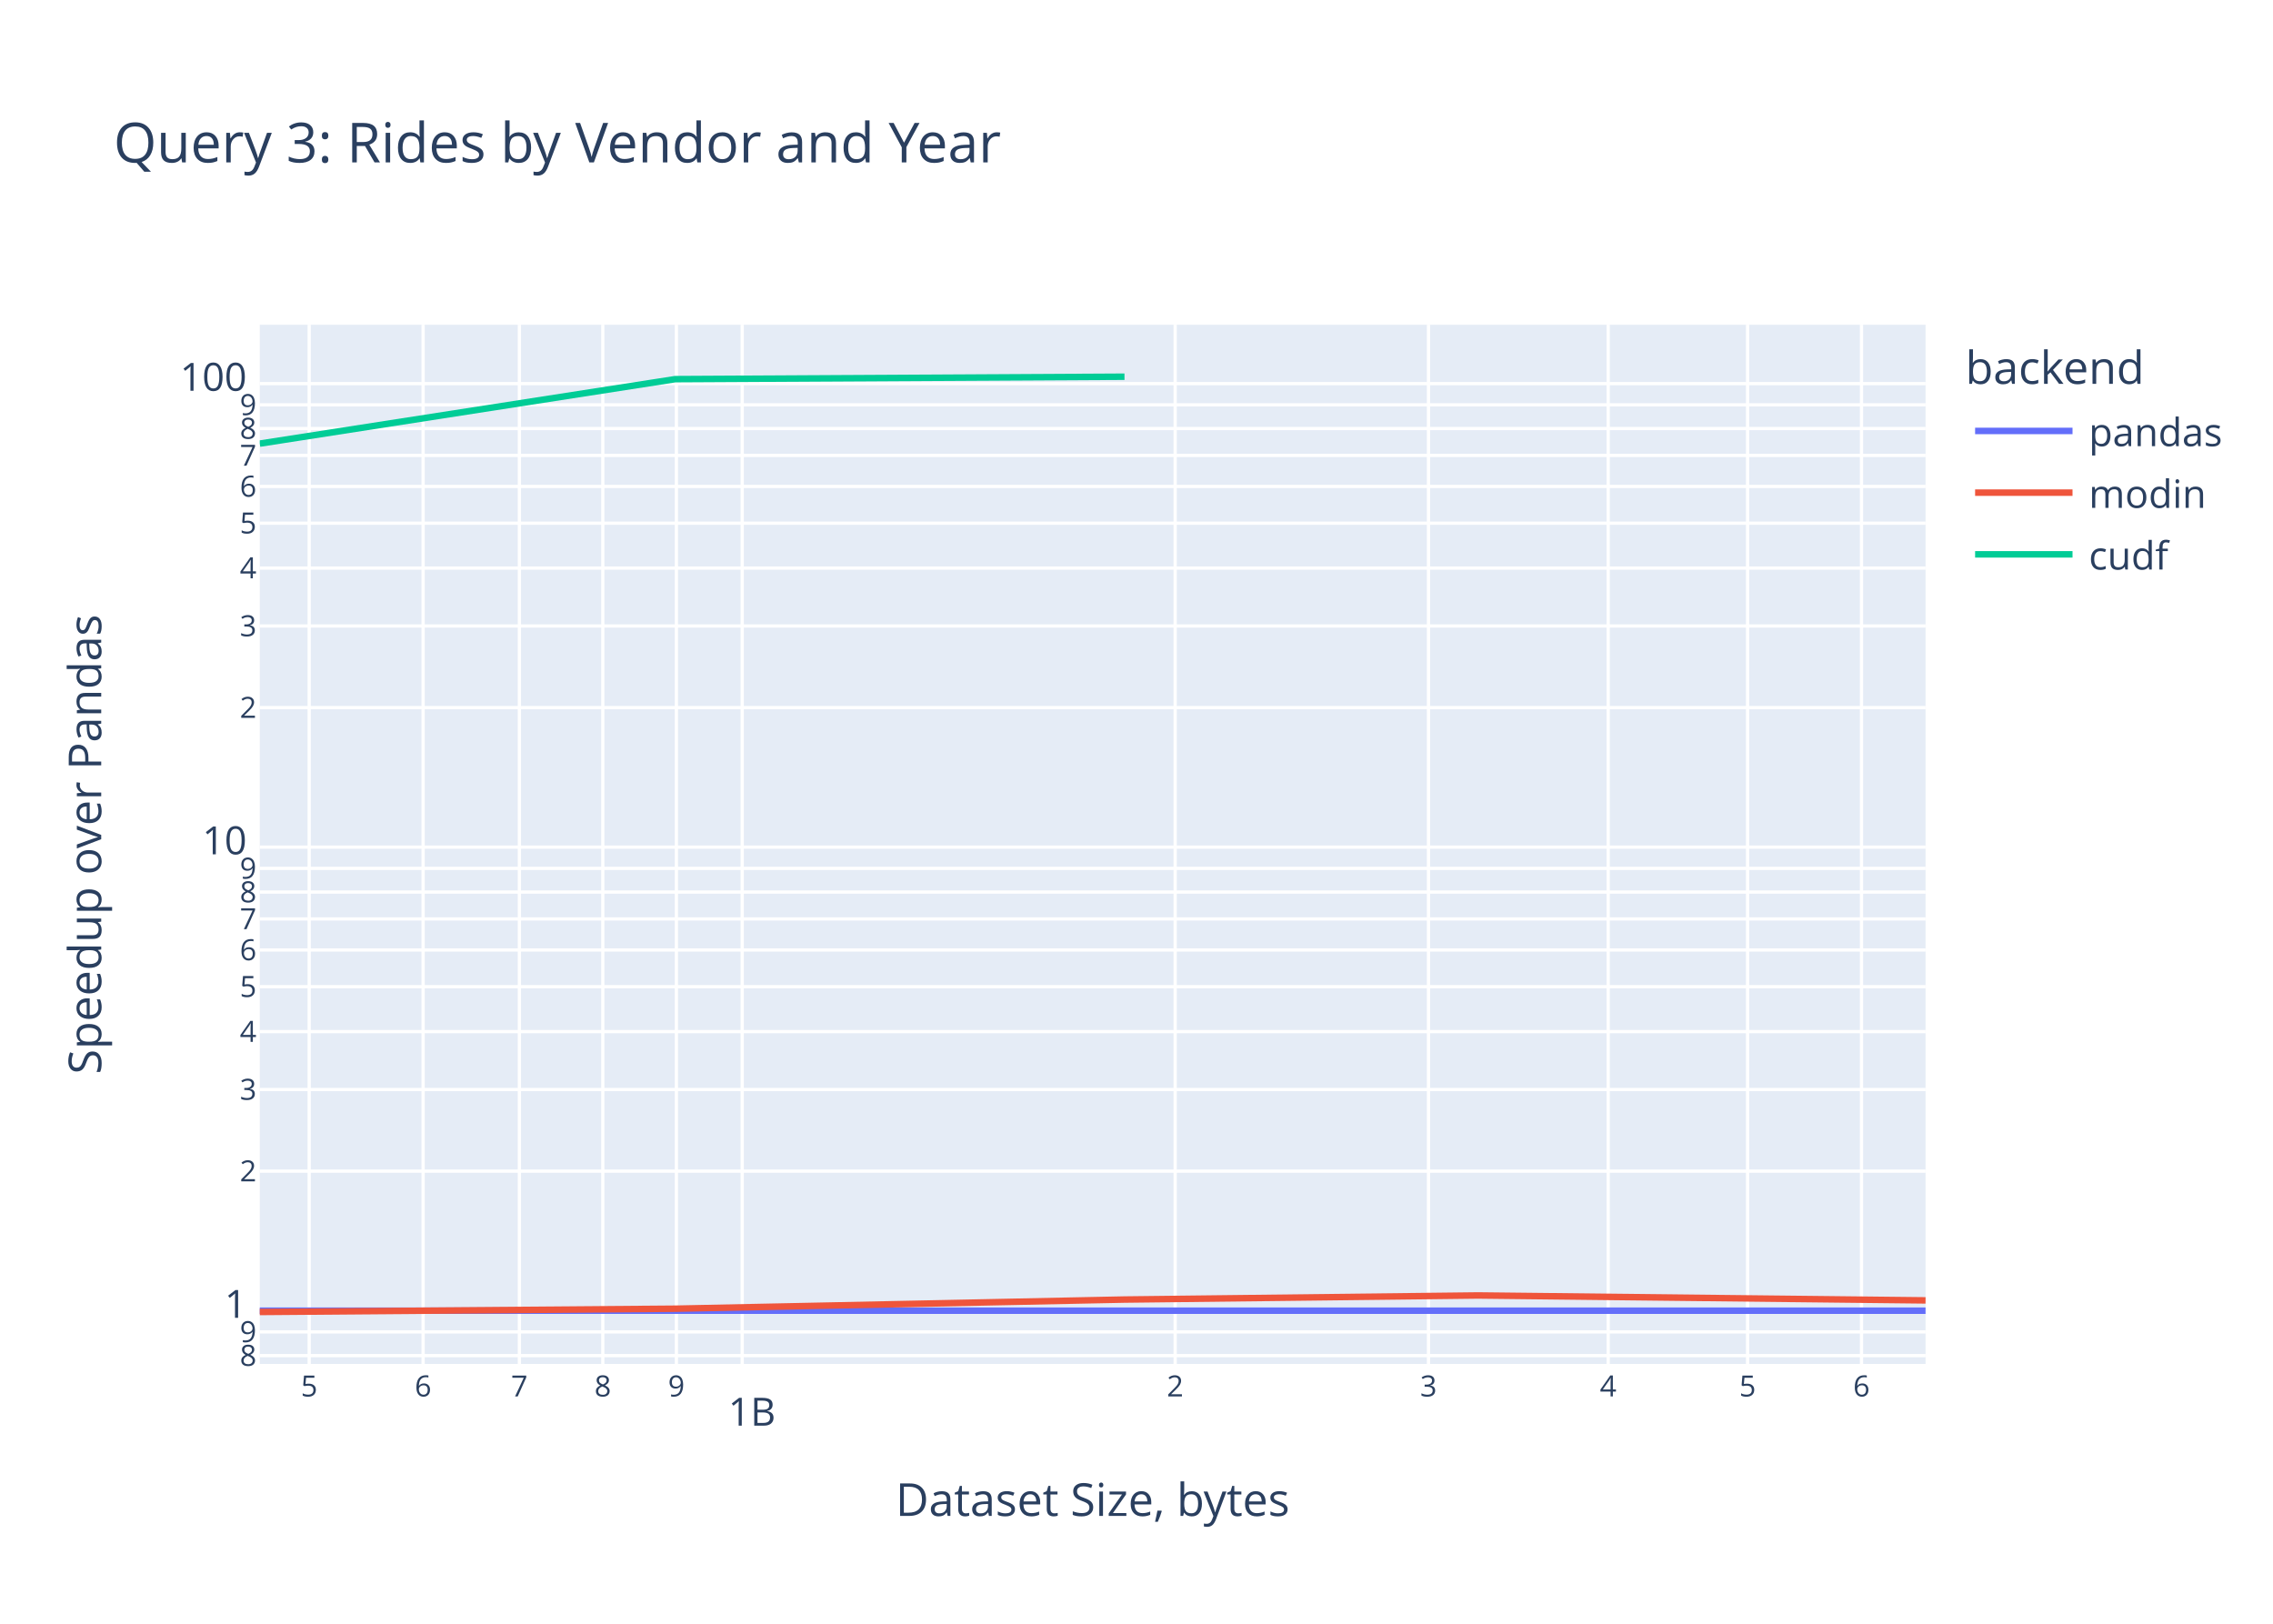
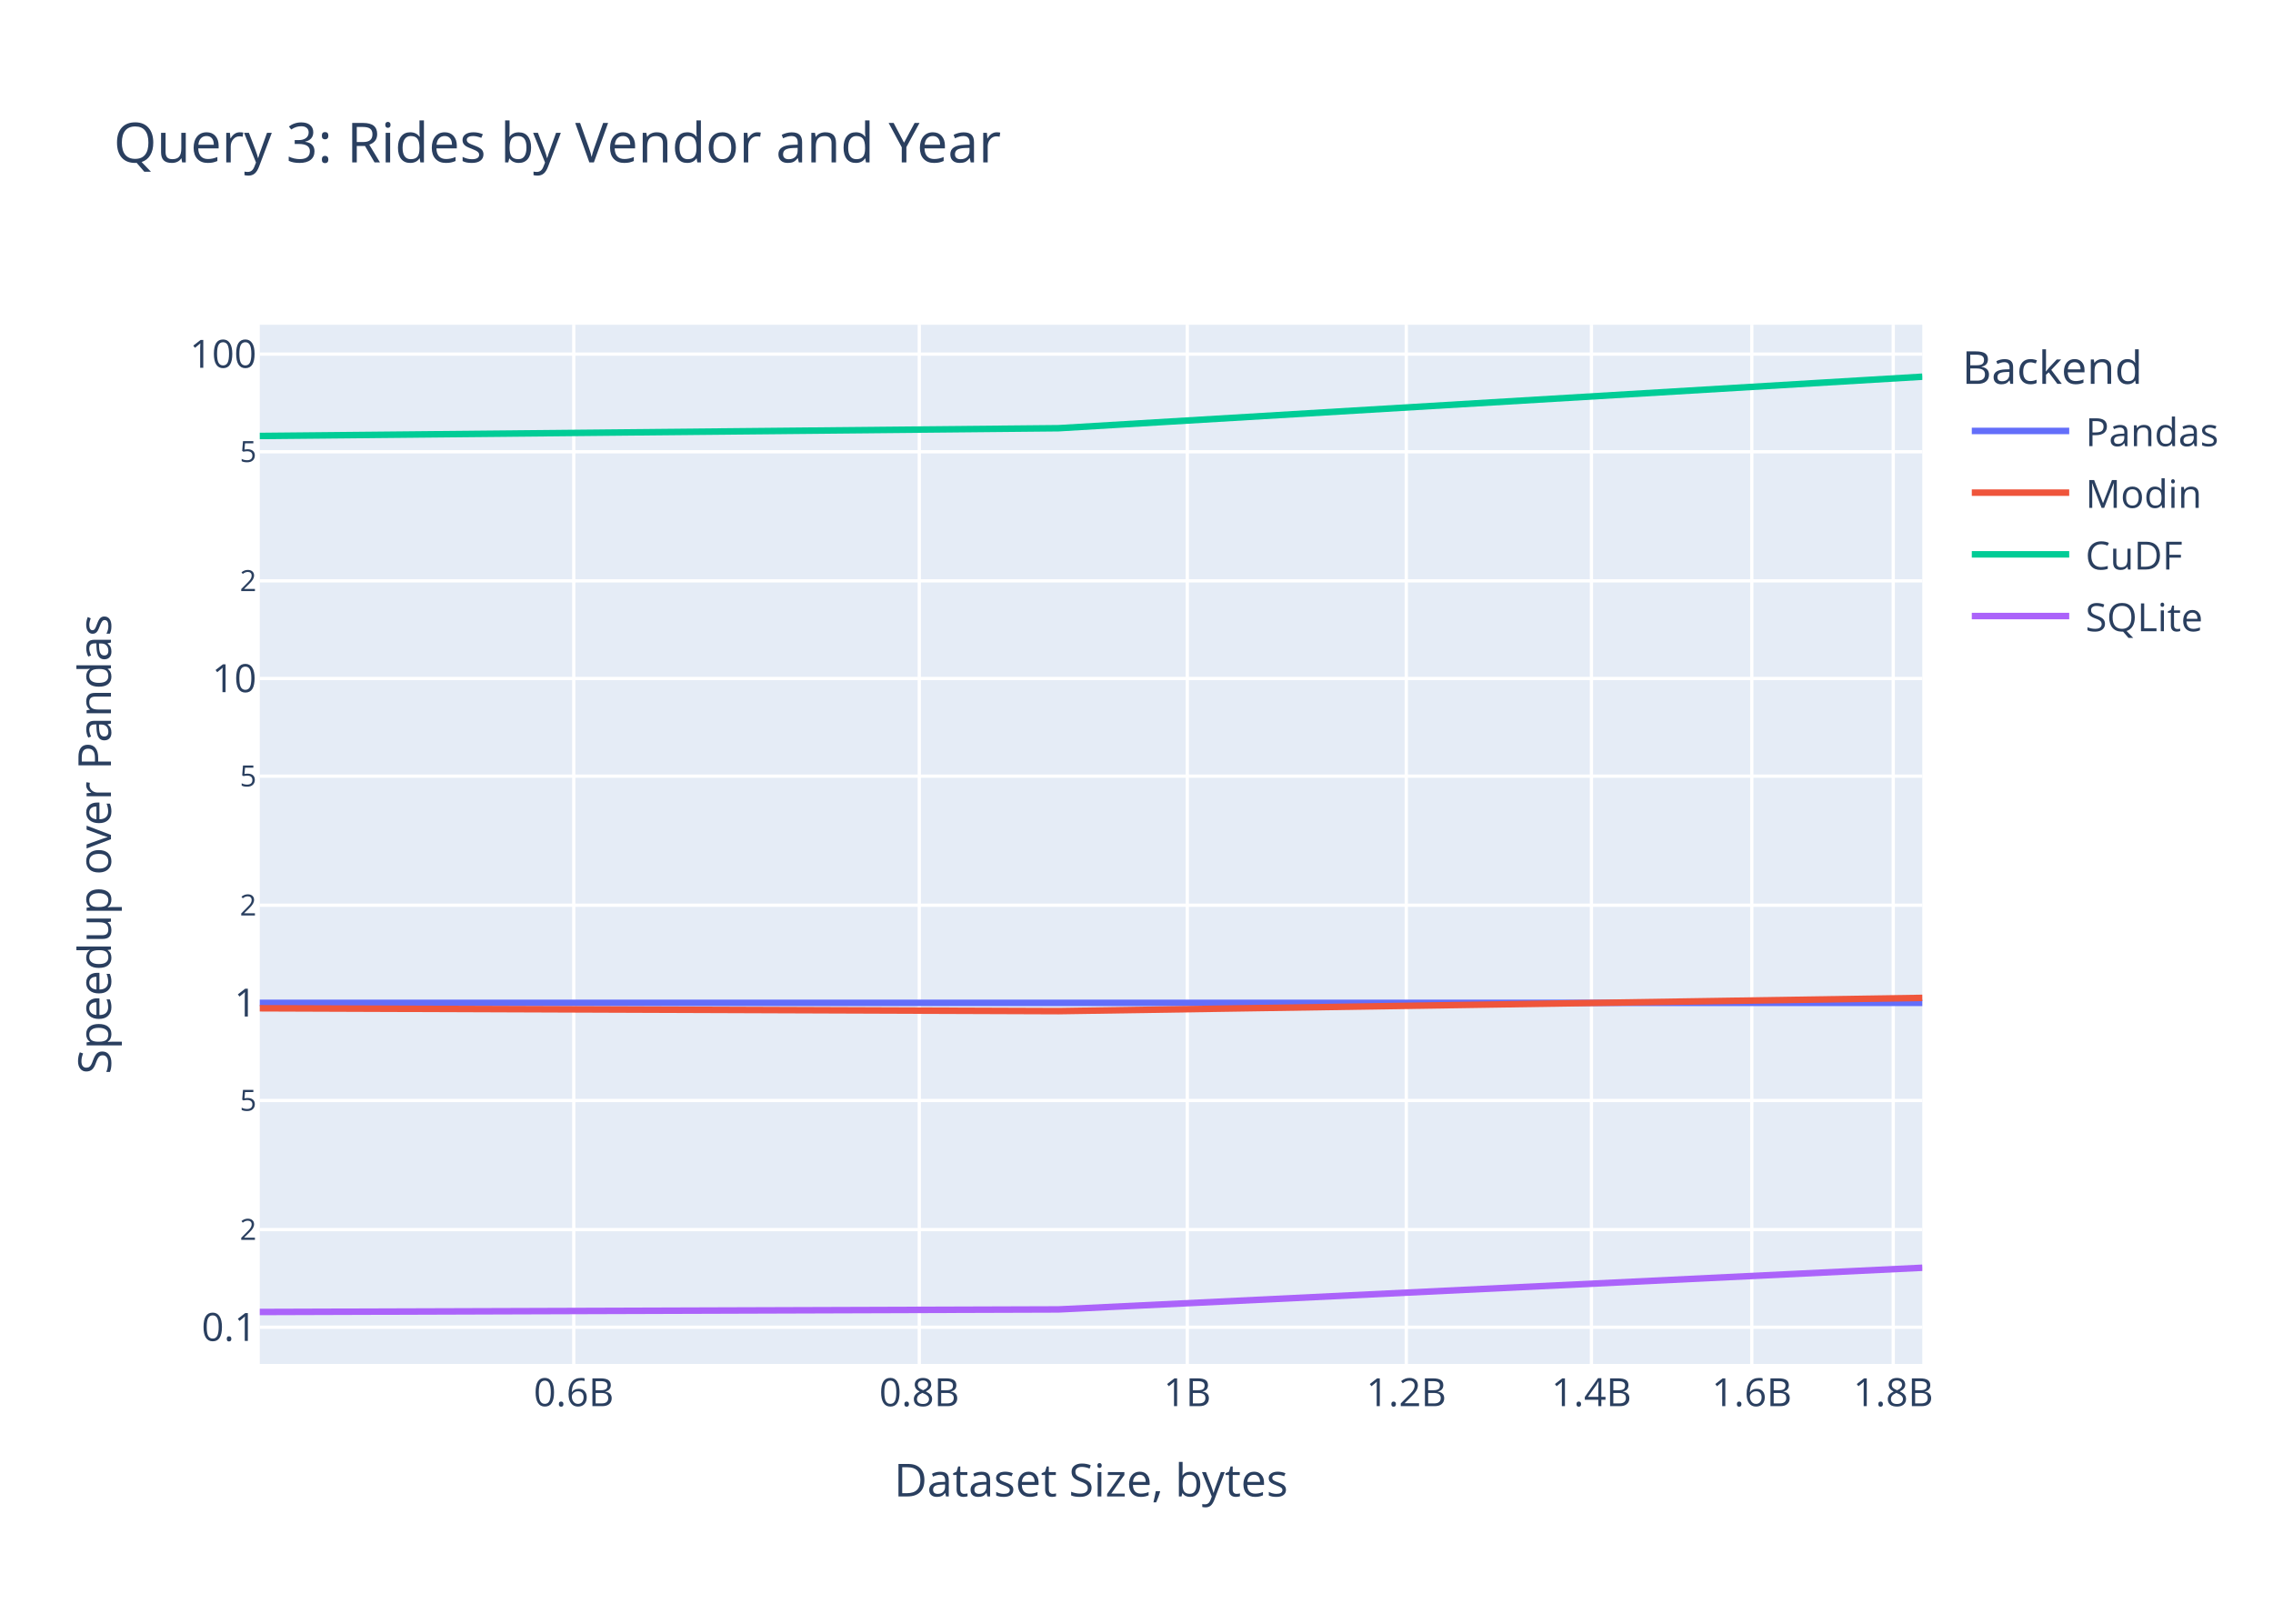
<svg xmlns="http://www.w3.org/2000/svg" class="main-svg" width="700" height="500" style="" viewBox="0 0 700 500">
  <rect x="0" y="0" width="700" height="500" style="fill: rgb(255, 255, 255); fill-opacity: 1;" />
-   <defs id="defs-967974">
+   <defs id="defs-ff1d68">
    <g class="clips">
-       <clipPath id="clip967974xyplot" class="plotclip">
-         <rect width="513" height="320" />
-       </clipPath>
-       <clipPath class="axesclip" id="clip967974x">
-         <rect x="80" y="0" width="513" height="500" />
-       </clipPath>
-       <clipPath class="axesclip" id="clip967974y">
+       <clipPath id="clipff1d68xyplot" class="plotclip">
+         <rect width="512" height="320" />
+       </clipPath>
+       <clipPath class="axesclip" id="clipff1d68x">
+         <rect x="80" y="0" width="512" height="500" />
+       </clipPath>
+       <clipPath class="axesclip" id="clipff1d68y">
        <rect x="0" y="100" width="700" height="320" />
      </clipPath>
-       <clipPath class="axesclip" id="clip967974xy">
-         <rect x="80" y="100" width="513" height="320" />
+       <clipPath class="axesclip" id="clipff1d68xy">
+         <rect x="80" y="100" width="512" height="320" />
      </clipPath>
    </g>
    <g class="gradients" />
    <g class="patterns" />
  </defs>
  <g class="bglayer">
-     <rect class="bg" x="80" y="100" width="513" height="320" style="fill: rgb(229, 236, 246); fill-opacity: 1; stroke-width: 0;" />
+     <rect class="bg" x="80" y="100" width="512" height="320" style="fill: rgb(229, 236, 246); fill-opacity: 1; stroke-width: 0;" />
  </g>
  <g class="layer-below">
    <g class="imagelayer" />
    <g class="shapelayer" />
  </g>
  <g class="cartesianlayer">
    <g class="subplot xy">
      <g class="layer-subplot">
        <g class="shapelayer" />
        <g class="imagelayer" />
      </g>
      <g class="gridlayer">
        <g class="x">
-           <path class="xgrid crisp" transform="translate(95.22,0)" d="M0,100v320" style="stroke: rgb(255, 255, 255); stroke-opacity: 1; stroke-width: 1px;" />
-           <path class="xgrid crisp" transform="translate(130.3,0)" d="M0,100v320" style="stroke: rgb(255, 255, 255); stroke-opacity: 1; stroke-width: 1px;" />
-           <path class="xgrid crisp" transform="translate(159.95,0)" d="M0,100v320" style="stroke: rgb(255, 255, 255); stroke-opacity: 1; stroke-width: 1px;" />
-           <path class="xgrid crisp" transform="translate(185.64,0)" d="M0,100v320" style="stroke: rgb(255, 255, 255); stroke-opacity: 1; stroke-width: 1px;" />
-           <path class="xgrid crisp" transform="translate(208.3,0)" d="M0,100v320" style="stroke: rgb(255, 255, 255); stroke-opacity: 1; stroke-width: 1px;" />
-           <path class="xgrid crisp" transform="translate(228.57,0)" d="M0,100v320" style="stroke: rgb(255, 255, 255); stroke-opacity: 1; stroke-width: 1px;" />
-           <path class="xgrid crisp" transform="translate(361.91,0)" d="M0,100v320" style="stroke: rgb(255, 255, 255); stroke-opacity: 1; stroke-width: 1px;" />
-           <path class="xgrid crisp" transform="translate(439.92,0)" d="M0,100v320" style="stroke: rgb(255, 255, 255); stroke-opacity: 1; stroke-width: 1px;" />
-           <path class="xgrid crisp" transform="translate(495.26,0)" d="M0,100v320" style="stroke: rgb(255, 255, 255); stroke-opacity: 1; stroke-width: 1px;" />
-           <path class="xgrid crisp" transform="translate(538.19,0)" d="M0,100v320" style="stroke: rgb(255, 255, 255); stroke-opacity: 1; stroke-width: 1px;" />
-           <path class="xgrid crisp" transform="translate(573.27,0)" d="M0,100v320" style="stroke: rgb(255, 255, 255); stroke-opacity: 1; stroke-width: 1px;" />
+           <path class="xgrid crisp" transform="translate(176.7,0)" d="M0,100v320" style="stroke: rgb(255, 255, 255); stroke-opacity: 1; stroke-width: 1px;" />
+           <path class="xgrid crisp" transform="translate(283.11,0)" d="M0,100v320" style="stroke: rgb(255, 255, 255); stroke-opacity: 1; stroke-width: 1px;" />
+           <path class="xgrid crisp" transform="translate(365.64,0)" d="M0,100v320" style="stroke: rgb(255, 255, 255); stroke-opacity: 1; stroke-width: 1px;" />
+           <path class="xgrid crisp" transform="translate(433.08,0)" d="M0,100v320" style="stroke: rgb(255, 255, 255); stroke-opacity: 1; stroke-width: 1px;" />
+           <path class="xgrid crisp" transform="translate(490.1,0)" d="M0,100v320" style="stroke: rgb(255, 255, 255); stroke-opacity: 1; stroke-width: 1px;" />
+           <path class="xgrid crisp" transform="translate(539.49,0)" d="M0,100v320" style="stroke: rgb(255, 255, 255); stroke-opacity: 1; stroke-width: 1px;" />
+           <path class="xgrid crisp" transform="translate(583.05,0)" d="M0,100v320" style="stroke: rgb(255, 255, 255); stroke-opacity: 1; stroke-width: 1px;" />
        </g>
        <g class="y">
-           <path class="ygrid crisp" transform="translate(0,417.43)" d="M80,0h513" style="stroke: rgb(255, 255, 255); stroke-opacity: 1; stroke-width: 1px;" />
-           <path class="ygrid crisp" transform="translate(0,410.13)" d="M80,0h513" style="stroke: rgb(255, 255, 255); stroke-opacity: 1; stroke-width: 1px;" />
-           <path class="ygrid crisp" transform="translate(0,403.6)" d="M80,0h513" style="stroke: rgb(255, 255, 255); stroke-opacity: 1; stroke-width: 1px;" />
-           <path class="ygrid crisp" transform="translate(0,360.63)" d="M80,0h513" style="stroke: rgb(255, 255, 255); stroke-opacity: 1; stroke-width: 1px;" />
-           <path class="ygrid crisp" transform="translate(0,335.5)" d="M80,0h513" style="stroke: rgb(255, 255, 255); stroke-opacity: 1; stroke-width: 1px;" />
-           <path class="ygrid crisp" transform="translate(0,317.67)" d="M80,0h513" style="stroke: rgb(255, 255, 255); stroke-opacity: 1; stroke-width: 1px;" />
-           <path class="ygrid crisp" transform="translate(0,303.83)" d="M80,0h513" style="stroke: rgb(255, 255, 255); stroke-opacity: 1; stroke-width: 1px;" />
-           <path class="ygrid crisp" transform="translate(0,292.53)" d="M80,0h513" style="stroke: rgb(255, 255, 255); stroke-opacity: 1; stroke-width: 1px;" />
-           <path class="ygrid crisp" transform="translate(0,282.97)" d="M80,0h513" style="stroke: rgb(255, 255, 255); stroke-opacity: 1; stroke-width: 1px;" />
-           <path class="ygrid crisp" transform="translate(0,274.7)" d="M80,0h513" style="stroke: rgb(255, 255, 255); stroke-opacity: 1; stroke-width: 1px;" />
-           <path class="ygrid crisp" transform="translate(0,267.4)" d="M80,0h513" style="stroke: rgb(255, 255, 255); stroke-opacity: 1; stroke-width: 1px;" />
-           <path class="ygrid crisp" transform="translate(0,260.86)" d="M80,0h513" style="stroke: rgb(255, 255, 255); stroke-opacity: 1; stroke-width: 1px;" />
-           <path class="ygrid crisp" transform="translate(0,217.9)" d="M80,0h513" style="stroke: rgb(255, 255, 255); stroke-opacity: 1; stroke-width: 1px;" />
-           <path class="ygrid crisp" transform="translate(0,192.76)" d="M80,0h513" style="stroke: rgb(255, 255, 255); stroke-opacity: 1; stroke-width: 1px;" />
-           <path class="ygrid crisp" transform="translate(0,174.93)" d="M80,0h513" style="stroke: rgb(255, 255, 255); stroke-opacity: 1; stroke-width: 1px;" />
-           <path class="ygrid crisp" transform="translate(0,161.1)" d="M80,0h513" style="stroke: rgb(255, 255, 255); stroke-opacity: 1; stroke-width: 1px;" />
-           <path class="ygrid crisp" transform="translate(0,149.79)" d="M80,0h513" style="stroke: rgb(255, 255, 255); stroke-opacity: 1; stroke-width: 1px;" />
-           <path class="ygrid crisp" transform="translate(0,140.24)" d="M80,0h513" style="stroke: rgb(255, 255, 255); stroke-opacity: 1; stroke-width: 1px;" />
-           <path class="ygrid crisp" transform="translate(0,131.96)" d="M80,0h513" style="stroke: rgb(255, 255, 255); stroke-opacity: 1; stroke-width: 1px;" />
-           <path class="ygrid crisp" transform="translate(0,124.66)" d="M80,0h513" style="stroke: rgb(255, 255, 255); stroke-opacity: 1; stroke-width: 1px;" />
-           <path class="ygrid crisp" transform="translate(0,118.13)" d="M80,0h513" style="stroke: rgb(255, 255, 255); stroke-opacity: 1; stroke-width: 1px;" />
+           <path class="ygrid crisp" transform="translate(0,408.7)" d="M80,0h512" style="stroke: rgb(255, 255, 255); stroke-opacity: 1; stroke-width: 1px;" />
+           <path class="ygrid crisp" transform="translate(0,378.63)" d="M80,0h512" style="stroke: rgb(255, 255, 255); stroke-opacity: 1; stroke-width: 1px;" />
+           <path class="ygrid crisp" transform="translate(0,338.88)" d="M80,0h512" style="stroke: rgb(255, 255, 255); stroke-opacity: 1; stroke-width: 1px;" />
+           <path class="ygrid crisp" transform="translate(0,308.81)" d="M80,0h512" style="stroke: rgb(255, 255, 255); stroke-opacity: 1; stroke-width: 1px;" />
+           <path class="ygrid crisp" transform="translate(0,278.75)" d="M80,0h512" style="stroke: rgb(255, 255, 255); stroke-opacity: 1; stroke-width: 1px;" />
+           <path class="ygrid crisp" transform="translate(0,239)" d="M80,0h512" style="stroke: rgb(255, 255, 255); stroke-opacity: 1; stroke-width: 1px;" />
+           <path class="ygrid crisp" transform="translate(0,208.93)" d="M80,0h512" style="stroke: rgb(255, 255, 255); stroke-opacity: 1; stroke-width: 1px;" />
+           <path class="ygrid crisp" transform="translate(0,178.86)" d="M80,0h512" style="stroke: rgb(255, 255, 255); stroke-opacity: 1; stroke-width: 1px;" />
+           <path class="ygrid crisp" transform="translate(0,139.11)" d="M80,0h512" style="stroke: rgb(255, 255, 255); stroke-opacity: 1; stroke-width: 1px;" />
+           <path class="ygrid crisp" transform="translate(0,109.04)" d="M80,0h512" style="stroke: rgb(255, 255, 255); stroke-opacity: 1; stroke-width: 1px;" />
        </g>
      </g>
      <g class="zerolinelayer" />
      <path class="xlines-below" />
      <path class="ylines-below" />
      <g class="overlines-below" />
      <g class="xaxislayer-below" />
      <g class="yaxislayer-below" />
      <g class="overaxes-below" />
-       <g class="plot" transform="translate(80,100)" clip-path="url(#clip967974xyplot)">
+       <g class="plot" transform="translate(80,100)" clip-path="url(#clipff1d68xyplot)">
        <g class="scatterlayer mlayer">
-           <g class="trace scatter tracec71562" style="stroke-miterlimit: 2; opacity: 1;">
-             <g class="fills" />
-             <g class="errorbars" />
-             <g class="lines">
-               <path class="js-line" d="M0,303.6L513,303.6" style="vector-effect: non-scaling-stroke; fill: none; stroke: rgb(99, 110, 250); stroke-opacity: 1; stroke-width: 2px; opacity: 1;" />
-             </g>
-             <g class="points" />
-             <g class="text" />
-           </g>
-           <g class="trace scatter tracea09a92" style="stroke-miterlimit: 2; opacity: 1;">
-             <g class="fills" />
-             <g class="errorbars" />
-             <g class="lines">
-               <path class="js-line" d="M0,304L127.95,302.99L266.3,300.17L375.15,298.91L513,300.43" style="vector-effect: non-scaling-stroke; fill: none; stroke: rgb(239, 85, 59); stroke-opacity: 1; stroke-width: 2px; opacity: 1;" />
-             </g>
-             <g class="points" />
-             <g class="text" />
-           </g>
-           <g class="trace scatter traceb0f4c3" style="stroke-miterlimit: 2; opacity: 1;">
-             <g class="fills" />
-             <g class="errorbars" />
-             <g class="lines">
-               <path class="js-line" d="M0,36.6L127.95,16.75L266.3,16" style="vector-effect: non-scaling-stroke; fill: none; stroke: rgb(0, 204, 150); stroke-opacity: 1; stroke-width: 2px; opacity: 1;" />
+           <g class="trace scatter traceb4780f" style="stroke-miterlimit: 2; opacity: 1;">
+             <g class="fills" />
+             <g class="errorbars" />
+             <g class="lines">
+               <path class="js-line" d="M0,208.81L512,208.81" style="vector-effect: non-scaling-stroke; fill: none; stroke: rgb(99, 110, 250); stroke-opacity: 1; stroke-width: 2px; opacity: 1;" />
+             </g>
+             <g class="points" />
+             <g class="text" />
+           </g>
+           <g class="trace scatter trace99fef2" style="stroke-miterlimit: 2; opacity: 1;">
+             <g class="fills" />
+             <g class="errorbars" />
+             <g class="lines">
+               <path class="js-line" d="M0,210.48L246,211.36L512,207.28" style="vector-effect: non-scaling-stroke; fill: none; stroke: rgb(239, 85, 59); stroke-opacity: 1; stroke-width: 2px; opacity: 1;" />
+             </g>
+             <g class="points" />
+             <g class="text" />
+           </g>
+           <g class="trace scatter trace11409a" style="stroke-miterlimit: 2; opacity: 1;">
+             <g class="fills" />
+             <g class="errorbars" />
+             <g class="lines">
+               <path class="js-line" d="M0,34.25L246,31.86L512,16" style="vector-effect: non-scaling-stroke; fill: none; stroke: rgb(0, 204, 150); stroke-opacity: 1; stroke-width: 2px; opacity: 1;" />
+             </g>
+             <g class="points" />
+             <g class="text" />
+           </g>
+           <g class="trace scatter tracea6174a" style="stroke-miterlimit: 2; opacity: 1;">
+             <g class="fills" />
+             <g class="errorbars" />
+             <g class="lines">
+               <path class="js-line" d="M0,304L246,303.21L512,290.38" style="vector-effect: non-scaling-stroke; fill: none; stroke: rgb(171, 99, 250); stroke-opacity: 1; stroke-width: 2px; opacity: 1;" />
            </g>
            <g class="points" />
            <g class="text" />
          </g>
        </g>
      </g>
      <g class="overplot" />
      <path class="xlines-above crisp" d="M0,0" style="fill: none;" />
      <path class="ylines-above crisp" d="M0,0" style="fill: none;" />
      <g class="overlines-above" />
      <g class="xaxislayer-above">
        <g class="xtick">
-           <text text-anchor="middle" x="0" y="430" transform="translate(95.22,0)" style="font-family: 'Open Sans', verdana, arial, sans-serif; font-size: 9px; fill: rgb(42, 63, 95); fill-opacity: 1; white-space: pre; opacity: 1;">5</text>
-         </g>
-         <g class="xtick">
-           <text text-anchor="middle" x="0" y="430" style="font-family: 'Open Sans', verdana, arial, sans-serif; font-size: 9px; fill: rgb(42, 63, 95); fill-opacity: 1; white-space: pre; opacity: 1;" transform="translate(130.3,0)">6</text>
-         </g>
-         <g class="xtick">
-           <text text-anchor="middle" x="0" y="430" style="font-family: 'Open Sans', verdana, arial, sans-serif; font-size: 9px; fill: rgb(42, 63, 95); fill-opacity: 1; white-space: pre; opacity: 1;" transform="translate(159.95,0)">7</text>
-         </g>
-         <g class="xtick">
-           <text text-anchor="middle" x="0" y="430" style="font-family: 'Open Sans', verdana, arial, sans-serif; font-size: 9px; fill: rgb(42, 63, 95); fill-opacity: 1; white-space: pre; opacity: 1;" transform="translate(185.64,0)">8</text>
-         </g>
-         <g class="xtick">
-           <text text-anchor="middle" x="0" y="430" style="font-family: 'Open Sans', verdana, arial, sans-serif; font-size: 9px; fill: rgb(42, 63, 95); fill-opacity: 1; white-space: pre; opacity: 1;" transform="translate(208.3,0)">9</text>
-         </g>
-         <g class="xtick">
-           <text text-anchor="middle" x="3" y="439" style="font-family: 'Open Sans', verdana, arial, sans-serif; font-size: 12px; fill: rgb(42, 63, 95); fill-opacity: 1; white-space: pre; opacity: 1;" transform="translate(228.57,0)">1B</text>
-         </g>
-         <g class="xtick">
-           <text text-anchor="middle" x="0" y="430" style="font-family: 'Open Sans', verdana, arial, sans-serif; font-size: 9px; fill: rgb(42, 63, 95); fill-opacity: 1; white-space: pre; opacity: 1;" transform="translate(361.91,0)">2</text>
-         </g>
-         <g class="xtick">
-           <text text-anchor="middle" x="0" y="430" style="font-family: 'Open Sans', verdana, arial, sans-serif; font-size: 9px; fill: rgb(42, 63, 95); fill-opacity: 1; white-space: pre; opacity: 1;" transform="translate(439.92,0)">3</text>
-         </g>
-         <g class="xtick">
-           <text text-anchor="middle" x="0" y="430" style="font-family: 'Open Sans', verdana, arial, sans-serif; font-size: 9px; fill: rgb(42, 63, 95); fill-opacity: 1; white-space: pre; opacity: 1;" transform="translate(495.26,0)">4</text>
-         </g>
-         <g class="xtick">
-           <text text-anchor="middle" x="0" y="430" style="font-family: 'Open Sans', verdana, arial, sans-serif; font-size: 9px; fill: rgb(42, 63, 95); fill-opacity: 1; white-space: pre; opacity: 1;" transform="translate(538.19,0)">5</text>
-         </g>
-         <g class="xtick">
-           <text text-anchor="middle" x="0" y="430" style="font-family: 'Open Sans', verdana, arial, sans-serif; font-size: 9px; fill: rgb(42, 63, 95); fill-opacity: 1; white-space: pre; opacity: 1;" transform="translate(573.27,0)">6</text>
+           <text text-anchor="middle" x="0" y="433" transform="translate(176.7,0)" style="font-family: 'Open Sans', verdana, arial, sans-serif; font-size: 12px; fill: rgb(42, 63, 95); fill-opacity: 1; white-space: pre; opacity: 1;">0.6B</text>
+         </g>
+         <g class="xtick">
+           <text text-anchor="middle" x="0" y="433" style="font-family: 'Open Sans', verdana, arial, sans-serif; font-size: 12px; fill: rgb(42, 63, 95); fill-opacity: 1; white-space: pre; opacity: 1;" transform="translate(283.11,0)">0.8B</text>
+         </g>
+         <g class="xtick">
+           <text text-anchor="middle" x="0" y="433" style="font-family: 'Open Sans', verdana, arial, sans-serif; font-size: 12px; fill: rgb(42, 63, 95); fill-opacity: 1; white-space: pre; opacity: 1;" transform="translate(365.64,0)">1B</text>
+         </g>
+         <g class="xtick">
+           <text text-anchor="middle" x="0" y="433" style="font-family: 'Open Sans', verdana, arial, sans-serif; font-size: 12px; fill: rgb(42, 63, 95); fill-opacity: 1; white-space: pre; opacity: 1;" transform="translate(433.08,0)">1.2B</text>
+         </g>
+         <g class="xtick">
+           <text text-anchor="middle" x="0" y="433" style="font-family: 'Open Sans', verdana, arial, sans-serif; font-size: 12px; fill: rgb(42, 63, 95); fill-opacity: 1; white-space: pre; opacity: 1;" transform="translate(490.1,0)">1.4B</text>
+         </g>
+         <g class="xtick">
+           <text text-anchor="middle" x="0" y="433" style="font-family: 'Open Sans', verdana, arial, sans-serif; font-size: 12px; fill: rgb(42, 63, 95); fill-opacity: 1; white-space: pre; opacity: 1;" transform="translate(539.49,0)">1.6B</text>
+         </g>
+         <g class="xtick">
+           <text text-anchor="middle" x="0" y="433" style="font-family: 'Open Sans', verdana, arial, sans-serif; font-size: 12px; fill: rgb(42, 63, 95); fill-opacity: 1; white-space: pre; opacity: 1;" transform="translate(583.05,0)">1.8B</text>
        </g>
      </g>
      <g class="yaxislayer-above">
        <g class="ytick">
-           <text text-anchor="end" x="79" y="3.15" transform="translate(0,417.43)" style="font-family: 'Open Sans', verdana, arial, sans-serif; font-size: 9px; fill: rgb(42, 63, 95); fill-opacity: 1; white-space: pre; opacity: 1;">8</text>
-         </g>
-         <g class="ytick">
-           <text text-anchor="end" x="79" y="3.15" style="font-family: 'Open Sans', verdana, arial, sans-serif; font-size: 9px; fill: rgb(42, 63, 95); fill-opacity: 1; white-space: pre; opacity: 1;" transform="translate(0,410.13)">9</text>
-         </g>
-         <g class="ytick">
-           <text text-anchor="end" x="76" y="2.2" style="font-family: 'Open Sans', verdana, arial, sans-serif; font-size: 12px; fill: rgb(42, 63, 95); fill-opacity: 1; white-space: pre; opacity: 1;" transform="translate(0,403.6)">1</text>
-         </g>
-         <g class="ytick">
-           <text text-anchor="end" x="79" y="3.15" style="font-family: 'Open Sans', verdana, arial, sans-serif; font-size: 9px; fill: rgb(42, 63, 95); fill-opacity: 1; white-space: pre; opacity: 1;" transform="translate(0,360.63)">2</text>
-         </g>
-         <g class="ytick">
-           <text text-anchor="end" x="79" y="3.15" style="font-family: 'Open Sans', verdana, arial, sans-serif; font-size: 9px; fill: rgb(42, 63, 95); fill-opacity: 1; white-space: pre; opacity: 1;" transform="translate(0,335.5)">3</text>
-         </g>
-         <g class="ytick">
-           <text text-anchor="end" x="79" y="3.15" style="font-family: 'Open Sans', verdana, arial, sans-serif; font-size: 9px; fill: rgb(42, 63, 95); fill-opacity: 1; white-space: pre; opacity: 1;" transform="translate(0,317.67)">4</text>
-         </g>
-         <g class="ytick">
-           <text text-anchor="end" x="79" y="3.15" style="font-family: 'Open Sans', verdana, arial, sans-serif; font-size: 9px; fill: rgb(42, 63, 95); fill-opacity: 1; white-space: pre; opacity: 1;" transform="translate(0,303.83)">5</text>
-         </g>
-         <g class="ytick">
-           <text text-anchor="end" x="79" y="3.15" style="font-family: 'Open Sans', verdana, arial, sans-serif; font-size: 9px; fill: rgb(42, 63, 95); fill-opacity: 1; white-space: pre; opacity: 1;" transform="translate(0,292.53)">6</text>
-         </g>
-         <g class="ytick">
-           <text text-anchor="end" x="79" y="3.15" style="font-family: 'Open Sans', verdana, arial, sans-serif; font-size: 9px; fill: rgb(42, 63, 95); fill-opacity: 1; white-space: pre; opacity: 1;" transform="translate(0,282.97)">7</text>
-         </g>
-         <g class="ytick">
-           <text text-anchor="end" x="79" y="3.15" style="font-family: 'Open Sans', verdana, arial, sans-serif; font-size: 9px; fill: rgb(42, 63, 95); fill-opacity: 1; white-space: pre; opacity: 1;" transform="translate(0,274.7)">8</text>
-         </g>
-         <g class="ytick">
-           <text text-anchor="end" x="79" y="3.15" style="font-family: 'Open Sans', verdana, arial, sans-serif; font-size: 9px; fill: rgb(42, 63, 95); fill-opacity: 1; white-space: pre; opacity: 1;" transform="translate(0,267.4)">9</text>
-         </g>
-         <g class="ytick">
-           <text text-anchor="end" x="76" y="2.2" style="font-family: 'Open Sans', verdana, arial, sans-serif; font-size: 12px; fill: rgb(42, 63, 95); fill-opacity: 1; white-space: pre; opacity: 1;" transform="translate(0,260.86)">10</text>
-         </g>
-         <g class="ytick">
-           <text text-anchor="end" x="79" y="3.15" style="font-family: 'Open Sans', verdana, arial, sans-serif; font-size: 9px; fill: rgb(42, 63, 95); fill-opacity: 1; white-space: pre; opacity: 1;" transform="translate(0,217.9)">2</text>
-         </g>
-         <g class="ytick">
-           <text text-anchor="end" x="79" y="3.15" style="font-family: 'Open Sans', verdana, arial, sans-serif; font-size: 9px; fill: rgb(42, 63, 95); fill-opacity: 1; white-space: pre; opacity: 1;" transform="translate(0,192.76)">3</text>
-         </g>
-         <g class="ytick">
-           <text text-anchor="end" x="79" y="3.15" style="font-family: 'Open Sans', verdana, arial, sans-serif; font-size: 9px; fill: rgb(42, 63, 95); fill-opacity: 1; white-space: pre; opacity: 1;" transform="translate(0,174.93)">4</text>
-         </g>
-         <g class="ytick">
-           <text text-anchor="end" x="79" y="3.15" style="font-family: 'Open Sans', verdana, arial, sans-serif; font-size: 9px; fill: rgb(42, 63, 95); fill-opacity: 1; white-space: pre; opacity: 1;" transform="translate(0,161.1)">5</text>
-         </g>
-         <g class="ytick">
-           <text text-anchor="end" x="79" y="3.15" style="font-family: 'Open Sans', verdana, arial, sans-serif; font-size: 9px; fill: rgb(42, 63, 95); fill-opacity: 1; white-space: pre; opacity: 1;" transform="translate(0,149.79)">6</text>
-         </g>
-         <g class="ytick">
-           <text text-anchor="end" x="79" y="3.15" style="font-family: 'Open Sans', verdana, arial, sans-serif; font-size: 9px; fill: rgb(42, 63, 95); fill-opacity: 1; white-space: pre; opacity: 1;" transform="translate(0,140.24)">7</text>
-         </g>
-         <g class="ytick">
-           <text text-anchor="end" x="79" y="3.15" style="font-family: 'Open Sans', verdana, arial, sans-serif; font-size: 9px; fill: rgb(42, 63, 95); fill-opacity: 1; white-space: pre; opacity: 1;" transform="translate(0,131.96)">8</text>
-         </g>
-         <g class="ytick">
-           <text text-anchor="end" x="79" y="3.15" style="font-family: 'Open Sans', verdana, arial, sans-serif; font-size: 9px; fill: rgb(42, 63, 95); fill-opacity: 1; white-space: pre; opacity: 1;" transform="translate(0,124.66)">9</text>
-         </g>
-         <g class="ytick">
-           <text text-anchor="end" x="76" y="2.2" style="font-family: 'Open Sans', verdana, arial, sans-serif; font-size: 12px; fill: rgb(42, 63, 95); fill-opacity: 1; white-space: pre; opacity: 1;" transform="translate(0,118.13)">100</text>
+           <text text-anchor="end" x="79" y="4.2" transform="translate(0,408.7)" style="font-family: 'Open Sans', verdana, arial, sans-serif; font-size: 12px; fill: rgb(42, 63, 95); fill-opacity: 1; white-space: pre; opacity: 1;">0.1</text>
+         </g>
+         <g class="ytick">
+           <text text-anchor="end" x="79" y="3.15" style="font-family: 'Open Sans', verdana, arial, sans-serif; font-size: 9px; fill: rgb(42, 63, 95); fill-opacity: 1; white-space: pre; opacity: 1;" transform="translate(0,378.63)">2</text>
+         </g>
+         <g class="ytick">
+           <text text-anchor="end" x="79" y="3.15" style="font-family: 'Open Sans', verdana, arial, sans-serif; font-size: 9px; fill: rgb(42, 63, 95); fill-opacity: 1; white-space: pre; opacity: 1;" transform="translate(0,338.88)">5</text>
+         </g>
+         <g class="ytick">
+           <text text-anchor="end" x="79" y="4.2" style="font-family: 'Open Sans', verdana, arial, sans-serif; font-size: 12px; fill: rgb(42, 63, 95); fill-opacity: 1; white-space: pre; opacity: 1;" transform="translate(0,308.81)">1</text>
+         </g>
+         <g class="ytick">
+           <text text-anchor="end" x="79" y="3.15" style="font-family: 'Open Sans', verdana, arial, sans-serif; font-size: 9px; fill: rgb(42, 63, 95); fill-opacity: 1; white-space: pre; opacity: 1;" transform="translate(0,278.75)">2</text>
+         </g>
+         <g class="ytick">
+           <text text-anchor="end" x="79" y="3.15" style="font-family: 'Open Sans', verdana, arial, sans-serif; font-size: 9px; fill: rgb(42, 63, 95); fill-opacity: 1; white-space: pre; opacity: 1;" transform="translate(0,239)">5</text>
+         </g>
+         <g class="ytick">
+           <text text-anchor="end" x="79" y="4.2" style="font-family: 'Open Sans', verdana, arial, sans-serif; font-size: 12px; fill: rgb(42, 63, 95); fill-opacity: 1; white-space: pre; opacity: 1;" transform="translate(0,208.93)">10</text>
+         </g>
+         <g class="ytick">
+           <text text-anchor="end" x="79" y="3.15" style="font-family: 'Open Sans', verdana, arial, sans-serif; font-size: 9px; fill: rgb(42, 63, 95); fill-opacity: 1; white-space: pre; opacity: 1;" transform="translate(0,178.86)">2</text>
+         </g>
+         <g class="ytick">
+           <text text-anchor="end" x="79" y="3.15" style="font-family: 'Open Sans', verdana, arial, sans-serif; font-size: 9px; fill: rgb(42, 63, 95); fill-opacity: 1; white-space: pre; opacity: 1;" transform="translate(0,139.11)">5</text>
+         </g>
+         <g class="ytick">
+           <text text-anchor="end" x="79" y="4.2" style="font-family: 'Open Sans', verdana, arial, sans-serif; font-size: 12px; fill: rgb(42, 63, 95); fill-opacity: 1; white-space: pre; opacity: 1;" transform="translate(0,109.04)">100</text>
        </g>
      </g>
      <g class="overaxes-above" />
    </g>
  </g>
  <g class="polarlayer" />
  <g class="smithlayer" />
  <g class="ternarylayer" />
  <g class="geolayer" />
  <g class="funnelarealayer" />
  <g class="pielayer" />
  <g class="iciclelayer" />
  <g class="treemaplayer" />
  <g class="sunburstlayer" />
  <g class="glimages" />
-   <defs id="topdefs-967974">
+   <defs id="topdefs-ff1d68">
    <g class="clips" />
-     <clipPath id="legend967974">
-       <rect width="85" height="86" x="0" y="0" />
+     <clipPath id="legendff1d68">
+       <rect width="86" height="105" x="0" y="0" />
    </clipPath>
  </defs>
  <g class="layer-above">
    <g class="imagelayer" />
    <g class="shapelayer" />
  </g>
  <g class="infolayer">
-     <g class="legend" pointer-events="all" transform="translate(603.26,100)">
-       <rect class="bg" shape-rendering="crispEdges" width="85" height="86" x="0" y="0" style="stroke: rgb(68, 68, 68); stroke-opacity: 1; fill: rgb(255, 255, 255); fill-opacity: 1; stroke-width: 0px;" />
-       <g class="scrollbox" transform="" clip-path="url(#legend967974)">
-         <text class="legendtitletext" text-anchor="start" x="2" y="18.2" style="font-family: 'Open Sans', verdana, arial, sans-serif; font-size: 14px; fill: rgb(42, 63, 95); fill-opacity: 1; white-space: pre;">backend</text>
+     <g class="legend" pointer-events="all" transform="translate(602.24,100)">
+       <rect class="bg" shape-rendering="crispEdges" width="86" height="105" x="0" y="0" style="stroke: rgb(68, 68, 68); stroke-opacity: 1; fill: rgb(255, 255, 255); fill-opacity: 1; stroke-width: 0px;" />
+       <g class="scrollbox" transform="" clip-path="url(#legendff1d68)">
+         <text class="legendtitletext" text-anchor="start" x="2" y="18.2" style="font-family: 'Open Sans', verdana, arial, sans-serif; font-size: 14px; fill: rgb(42, 63, 95); fill-opacity: 1; white-space: pre;">Backend</text>
        <g class="groups" transform="">
          <g class="traces" transform="translate(0,32.7)" style="opacity: 1;">
-             <text class="legendtext" text-anchor="start" x="40" y="4.68" style="font-family: 'Open Sans', verdana, arial, sans-serif; font-size: 12px; fill: rgb(42, 63, 95); fill-opacity: 1; white-space: pre;">pandas</text>
+             <text class="legendtext" text-anchor="start" x="40" y="4.68" style="font-family: 'Open Sans', verdana, arial, sans-serif; font-size: 12px; fill: rgb(42, 63, 95); fill-opacity: 1; white-space: pre;">Pandas</text>
            <g class="layers" style="opacity: 1;">
              <g class="legendfill" />
              <g class="legendlines">
                <path class="js-line" d="M5,0h30" style="fill: none; stroke: rgb(99, 110, 250); stroke-opacity: 1; stroke-width: 2px;" />
              </g>
              <g class="legendsymbols">
                <g class="legendpoints" />
              </g>
            </g>
-             <rect class="legendtoggle" x="0" y="-9.5" width="79.375" height="19" style="fill: rgb(0, 0, 0); fill-opacity: 0;" />
+             <rect class="legendtoggle" x="0" y="-9.5" width="80.703" height="19" style="fill: rgb(0, 0, 0); fill-opacity: 0;" />
          </g>
        </g>
        <g class="groups" transform="">
          <g class="traces" transform="translate(0,51.7)" style="opacity: 1;">
-             <text class="legendtext" text-anchor="start" x="40" y="4.68" style="font-family: 'Open Sans', verdana, arial, sans-serif; font-size: 12px; fill: rgb(42, 63, 95); fill-opacity: 1; white-space: pre;">modin</text>
+             <text class="legendtext" text-anchor="start" x="40" y="4.68" style="font-family: 'Open Sans', verdana, arial, sans-serif; font-size: 12px; fill: rgb(42, 63, 95); fill-opacity: 1; white-space: pre;">Modin</text>
            <g class="layers" style="opacity: 1;">
              <g class="legendfill" />
              <g class="legendlines">
                <path class="js-line" d="M5,0h30" style="fill: none; stroke: rgb(239, 85, 59); stroke-opacity: 1; stroke-width: 2px;" />
              </g>
              <g class="legendsymbols">
                <g class="legendpoints" />
              </g>
            </g>
-             <rect class="legendtoggle" x="0" y="-9.5" width="79.375" height="19" style="fill: rgb(0, 0, 0); fill-opacity: 0;" />
+             <rect class="legendtoggle" x="0" y="-9.5" width="80.703" height="19" style="fill: rgb(0, 0, 0); fill-opacity: 0;" />
          </g>
        </g>
        <g class="groups" transform="">
          <g class="traces" transform="translate(0,70.7)" style="opacity: 1;">
-             <text class="legendtext" text-anchor="start" x="40" y="4.68" style="font-family: 'Open Sans', verdana, arial, sans-serif; font-size: 12px; fill: rgb(42, 63, 95); fill-opacity: 1; white-space: pre;">cudf</text>
+             <text class="legendtext" text-anchor="start" x="40" y="4.68" style="font-family: 'Open Sans', verdana, arial, sans-serif; font-size: 12px; fill: rgb(42, 63, 95); fill-opacity: 1; white-space: pre;">CuDF</text>
            <g class="layers" style="opacity: 1;">
              <g class="legendfill" />
              <g class="legendlines">
                <path class="js-line" d="M5,0h30" style="fill: none; stroke: rgb(0, 204, 150); stroke-opacity: 1; stroke-width: 2px;" />
              </g>
              <g class="legendsymbols">
                <g class="legendpoints" />
              </g>
            </g>
-             <rect class="legendtoggle" x="0" y="-9.5" width="79.375" height="19" style="fill: rgb(0, 0, 0); fill-opacity: 0;" />
+             <rect class="legendtoggle" x="0" y="-9.5" width="80.703" height="19" style="fill: rgb(0, 0, 0); fill-opacity: 0;" />
+           </g>
+         </g>
+         <g class="groups" transform="">
+           <g class="traces" transform="translate(0,89.7)" style="opacity: 1;">
+             <text class="legendtext" text-anchor="start" x="40" y="4.68" style="font-family: 'Open Sans', verdana, arial, sans-serif; font-size: 12px; fill: rgb(42, 63, 95); fill-opacity: 1; white-space: pre;">SQLite</text>
+             <g class="layers" style="opacity: 1;">
+               <g class="legendfill" />
+               <g class="legendlines">
+                 <path class="js-line" d="M5,0h30" style="fill: none; stroke: rgb(171, 99, 250); stroke-opacity: 1; stroke-width: 2px;" />
+               </g>
+               <g class="legendsymbols">
+                 <g class="legendpoints" />
+               </g>
+             </g>
+             <rect class="legendtoggle" x="0" y="-9.5" width="80.703" height="19" style="fill: rgb(0, 0, 0); fill-opacity: 0;" />
          </g>
        </g>
      </g>
      <rect class="scrollbar" rx="20" ry="3" width="0" height="0" x="0" y="0" style="fill: rgb(128, 139, 164); fill-opacity: 1;" />
    </g>
    <g class="g-gtitle">
      <text class="gtitle" x="35" y="50" text-anchor="start" dy="0em" style="font-family: 'Open Sans', verdana, arial, sans-serif; font-size: 17px; fill: rgb(42, 63, 95); opacity: 1; font-weight: normal; white-space: pre;">Query 3: Rides by Vendor and Year</text>
    </g>
    <g class="g-xtitle">
-       <text class="xtitle" x="336.5" y="466.8" text-anchor="middle" style="font-family: 'Open Sans', verdana, arial, sans-serif; font-size: 14px; fill: rgb(42, 63, 95); opacity: 1; font-weight: normal; white-space: pre;">Dataset Size, bytes</text>
+       <text class="xtitle" x="336" y="460.8" text-anchor="middle" style="font-family: 'Open Sans', verdana, arial, sans-serif; font-size: 14px; fill: rgb(42, 63, 95); opacity: 1; font-weight: normal; white-space: pre;">Dataset Size, bytes</text>
    </g>
    <g class="g-ytitle">
-       <text class="ytitle" transform="rotate(-90,31.16875,260)" x="31.169" y="260" text-anchor="middle" style="font-family: 'Open Sans', verdana, arial, sans-serif; font-size: 14px; fill: rgb(42, 63, 95); opacity: 1; font-weight: normal; white-space: pre;">Speedup over Pandas</text>
+       <text class="ytitle" transform="rotate(-90,34.16875,260)" x="34.169" y="260" text-anchor="middle" style="font-family: 'Open Sans', verdana, arial, sans-serif; font-size: 14px; fill: rgb(42, 63, 95); opacity: 1; font-weight: normal; white-space: pre;">Speedup over Pandas</text>
    </g>
  </g>
</svg>
